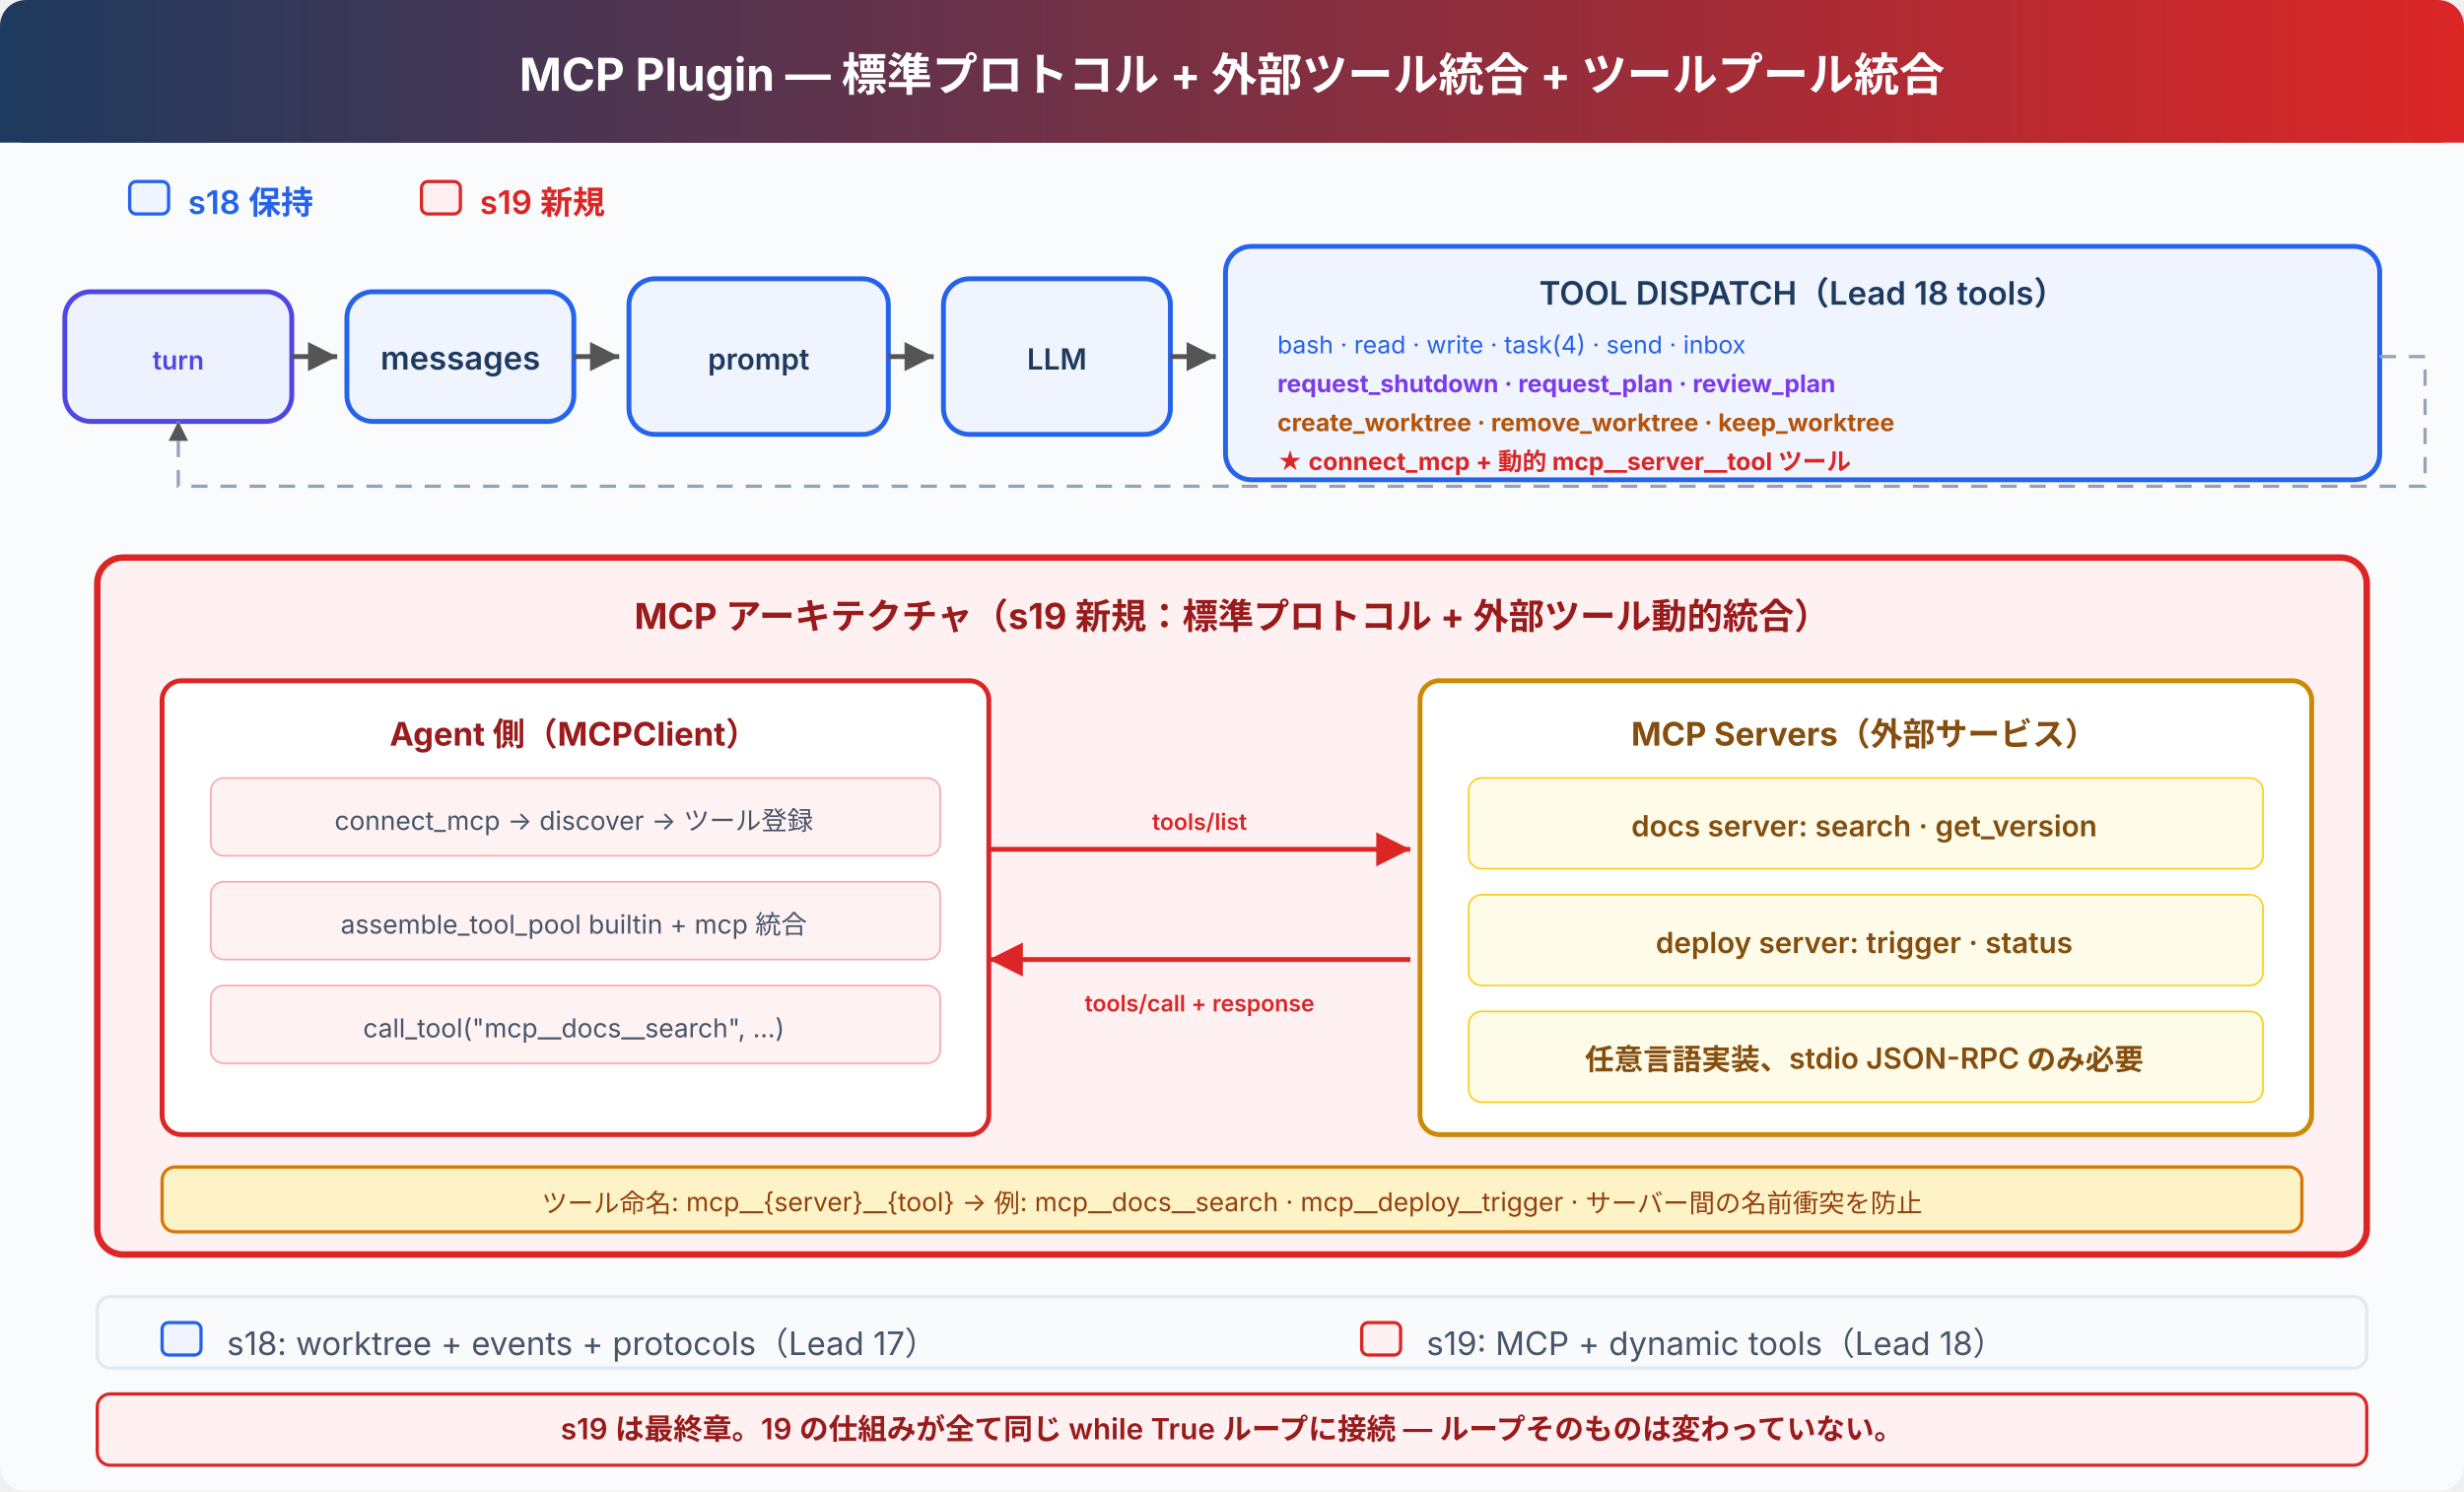
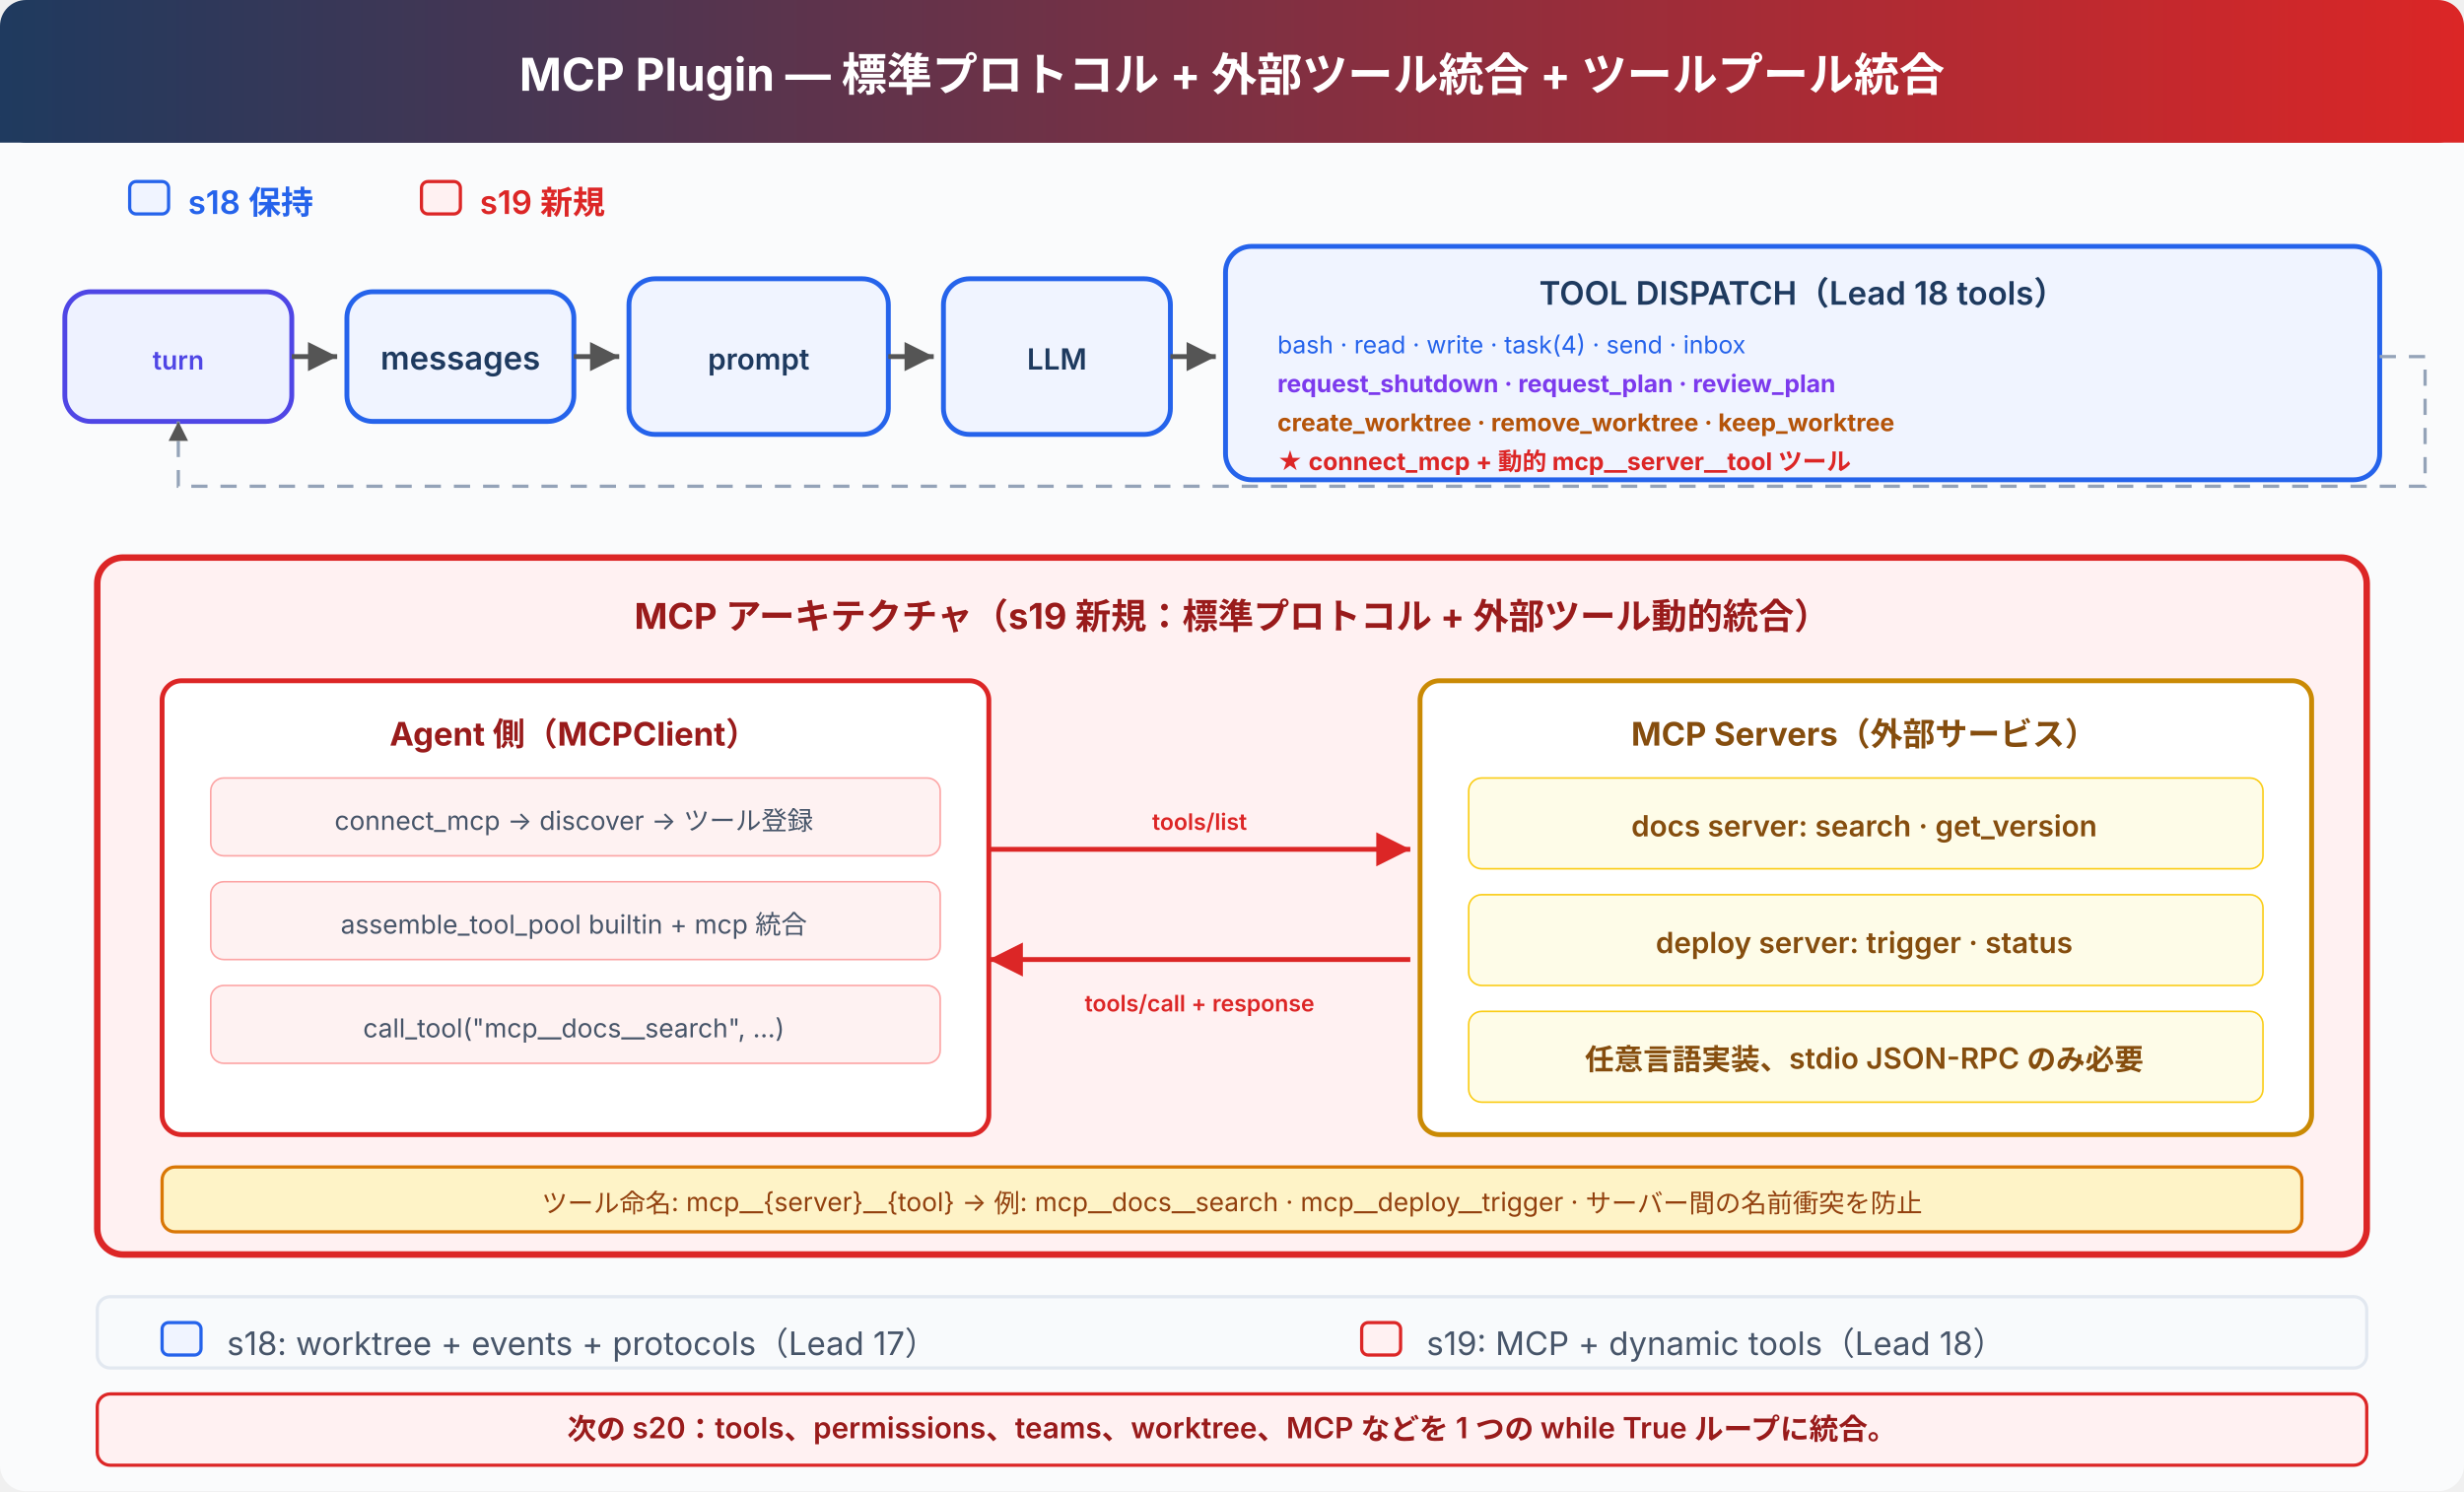
<svg xmlns="http://www.w3.org/2000/svg" viewBox="0 0 760 460" font-family="system-ui, -apple-system, sans-serif">
  <defs>
    <linearGradient id="header" x1="0" y1="0" x2="1" y2="0">
      <stop offset="0%" stop-color="#1e3a5f" />
      <stop offset="100%" stop-color="#dc2626" />
    </linearGradient>
    <marker id="arrow" viewBox="0 0 10 10" refX="10" refY="5" markerWidth="6" markerHeight="6" orient="auto-start-reverse">
      <path d="M 0 0 L 10 5 L 0 10 z" fill="#555" />
    </marker>
    <marker id="arrow-rose" viewBox="0 0 10 10" refX="10" refY="5" markerWidth="7" markerHeight="7" orient="auto-start-reverse">
      <path d="M 0 0 L 10 5 L 0 10 z" fill="#dc2626" />
    </marker>
    <marker id="arrow-rose-left" viewBox="0 0 10 10" refX="10" refY="5" markerWidth="6" markerHeight="6" orient="auto-start-reverse">
      <path d="M 10 0 L 0 5 L 10 10 z" fill="#dc2626" />
    </marker>
  </defs>
  <rect width="760" height="460" fill="#fafbfc" rx="8" />
  <rect x="0" y="0" width="760" height="44" fill="url(#header)" rx="8" />
  <rect x="0" y="36" width="760" height="8" fill="url(#header)" />
  <text x="380" y="28" fill="#fff" font-size="14" font-weight="700" text-anchor="middle">MCP Plugin — 標準プロトコル + 外部ツール統合 + ツールプール統合</text>
  <rect x="40" y="56" width="12" height="10" rx="2" fill="#f0f4ff" stroke="#2563eb" stroke-width="1" />
  <text x="58" y="66" fill="#2563eb" font-size="10" font-weight="600">s18 保持</text>
  <rect x="130" y="56" width="12" height="10" rx="2" fill="#fff1f2" stroke="#dc2626" stroke-width="1" />
  <text x="148" y="66" fill="#dc2626" font-size="10" font-weight="600">s19 新規</text>
  <rect x="20" y="90" width="70" height="40" rx="8" fill="#eef2ff" stroke="#4f46e5" stroke-width="1.5" />
  <text x="55" y="114" fill="#4f46e5" font-size="8" font-weight="600" text-anchor="middle">turn</text>
  <line x1="90" y1="110" x2="104" y2="110" stroke="#555" stroke-width="1.5" marker-end="url(#arrow)" />
  <rect x="107" y="90" width="70" height="40" rx="8" fill="#f0f4ff" stroke="#2563eb" stroke-width="1.5" />
  <text x="142" y="114" fill="#1e3a5f" font-size="10" font-weight="600" text-anchor="middle">messages</text>
  <line x1="177" y1="110" x2="191" y2="110" stroke="#555" stroke-width="1.5" marker-end="url(#arrow)" />
  <rect x="194" y="86" width="80" height="48" rx="8" fill="#f0f4ff" stroke="#2563eb" stroke-width="1.5" />
  <text x="234" y="114" fill="#1e3a5f" font-size="9" font-weight="600" text-anchor="middle">prompt</text>
  <line x1="274" y1="110" x2="288" y2="110" stroke="#555" stroke-width="1.5" marker-end="url(#arrow)" />
  <rect x="291" y="86" width="70" height="48" rx="8" fill="#f0f4ff" stroke="#2563eb" stroke-width="1.5" />
  <text x="326" y="114" fill="#1e3a5f" font-size="9" font-weight="600" text-anchor="middle">LLM</text>
  <line x1="361" y1="110" x2="375" y2="110" stroke="#555" stroke-width="1.5" marker-end="url(#arrow)" />
  <rect x="378" y="76" width="356" height="72" rx="8" fill="#f0f4ff" stroke="#2563eb" stroke-width="1.5" />
  <text x="556" y="94" fill="#1e3a5f" font-size="10" font-weight="600" text-anchor="middle">TOOL DISPATCH（Lead 18 tools）</text>
  <text x="394" y="109" fill="#2563eb" font-size="7.5">bash · read · write · task(4) · send · inbox</text>
  <text x="394" y="121" fill="#7c3aed" font-size="7.5" font-weight="700">request_shutdown · request_plan · review_plan</text>
  <text x="394" y="133" fill="#b45309" font-size="7.5" font-weight="700">create_worktree · remove_worktree · keep_worktree</text>
  <text x="394" y="145" fill="#dc2626" font-size="7.5" font-weight="700">★ connect_mcp + 動的 mcp__server__tool ツール</text>
  <path d="M 734 110 L 748 110 L 748 150 L 55 150 L 55 130" fill="none" stroke="#94a3b8" stroke-width="1" marker-end="url(#arrow)" stroke-dasharray="5,4" />
  <rect x="30" y="172" width="700" height="215" rx="8" fill="#fff1f2" stroke="#dc2626" stroke-width="2" />
  <text x="380" y="194" fill="#991b1b" font-size="11" font-weight="700" text-anchor="middle">MCP アーキテクチャ（s19 新規：標準プロトコル + 外部ツール動的統合）</text>
  <rect x="50" y="210" width="255" height="140" rx="6" fill="#fff" stroke="#dc2626" stroke-width="1.5" />
  <text x="177" y="230" fill="#991b1b" font-size="10" font-weight="700" text-anchor="middle">Agent 側（MCPClient）</text>
  <rect x="65" y="240" width="225" height="24" rx="4" fill="#fef2f2" stroke="#fca5a5" stroke-width="0.5" />
  <text x="177" y="256" fill="#475569" font-size="8" text-anchor="middle">connect_mcp → discover → ツール登録</text>
  <rect x="65" y="272" width="225" height="24" rx="4" fill="#fef2f2" stroke="#fca5a5" stroke-width="0.5" />
  <text x="177" y="288" fill="#475569" font-size="8" text-anchor="middle">assemble_tool_pool builtin + mcp 統合</text>
  <rect x="65" y="304" width="225" height="24" rx="4" fill="#fef2f2" stroke="#fca5a5" stroke-width="0.5" />
  <text x="177" y="320" fill="#475569" font-size="8" text-anchor="middle">call_tool("mcp__docs__search", ...)</text>
  <line x1="305" y1="262" x2="435" y2="262" stroke="#dc2626" stroke-width="1.5" marker-end="url(#arrow-rose)" />
  <text x="370" y="256" fill="#dc2626" font-size="7" font-weight="600" text-anchor="middle">tools/list</text>
  <line x1="435" y1="296" x2="305" y2="296" stroke="#dc2626" stroke-width="1.5" marker-end="url(#arrow-rose)" />
  <text x="370" y="312" fill="#dc2626" font-size="7" font-weight="600" text-anchor="middle">tools/call + response</text>
  <rect x="438" y="210" width="275" height="140" rx="6" fill="#fff" stroke="#ca8a04" stroke-width="1.5" />
  <text x="575" y="230" fill="#854d0e" font-size="10" font-weight="700" text-anchor="middle">MCP Servers（外部サービス）</text>
  <rect x="453" y="240" width="245" height="28" rx="4" fill="#fefce8" stroke="#facc15" stroke-width="0.5" />
  <text x="575" y="258" fill="#854d0e" font-size="9" font-weight="600" text-anchor="middle">docs server: search · get_version</text>
  <rect x="453" y="276" width="245" height="28" rx="4" fill="#fefce8" stroke="#facc15" stroke-width="0.5" />
  <text x="575" y="294" fill="#854d0e" font-size="9" font-weight="600" text-anchor="middle">deploy server: trigger · status</text>
  <rect x="453" y="312" width="245" height="28" rx="4" fill="#fefce8" stroke="#facc15" stroke-width="0.5" />
  <text x="575" y="330" fill="#854d0e" font-size="9" font-weight="600" text-anchor="middle">任意言語実装、stdio JSON-RPC のみ必要</text>
  <rect x="50" y="360" width="660" height="20" rx="4" fill="#fef3c7" stroke="#d97706" stroke-width="1" />
  <text x="380" y="374" fill="#92400e" font-size="8" text-anchor="middle">ツール命名: mcp__{server}__{tool} → 例: mcp__docs__search · mcp__deploy__trigger · サーバー間の名前衝突を防止</text>
  <rect x="30" y="400" width="700" height="22" rx="4" fill="#f8fafc" stroke="#e2e8f0" stroke-width="1" />
  <rect x="50" y="408" width="12" height="10" rx="2" fill="#f0f4ff" stroke="#2563eb" stroke-width="1" />
  <text x="70" y="418" fill="#475569" font-size="10">s18: worktree + events + protocols（Lead 17）</text>
  <rect x="420" y="408" width="12" height="10" rx="2" fill="#fff1f2" stroke="#dc2626" stroke-width="1" />
  <text x="440" y="418" fill="#475569" font-size="10">s19: MCP + dynamic tools（Lead 18）</text>
  <rect x="30" y="430" width="700" height="22" rx="4" fill="#fff1f2" stroke="#dc2626" stroke-width="1" />
-   <text x="380" y="444" fill="#991b1b" font-size="9" font-weight="600" text-anchor="middle">s19 は最終章。19 の仕組みが全て同じ while True ループに接続 — ループそのものは変わっていない。</text>
+   <text x="380" y="444" fill="#991b1b" font-size="9" font-weight="600" text-anchor="middle">次の s20：tools、permissions、teams、worktree、MCP などを 1 つの while True ループに統合。</text>
</svg>
